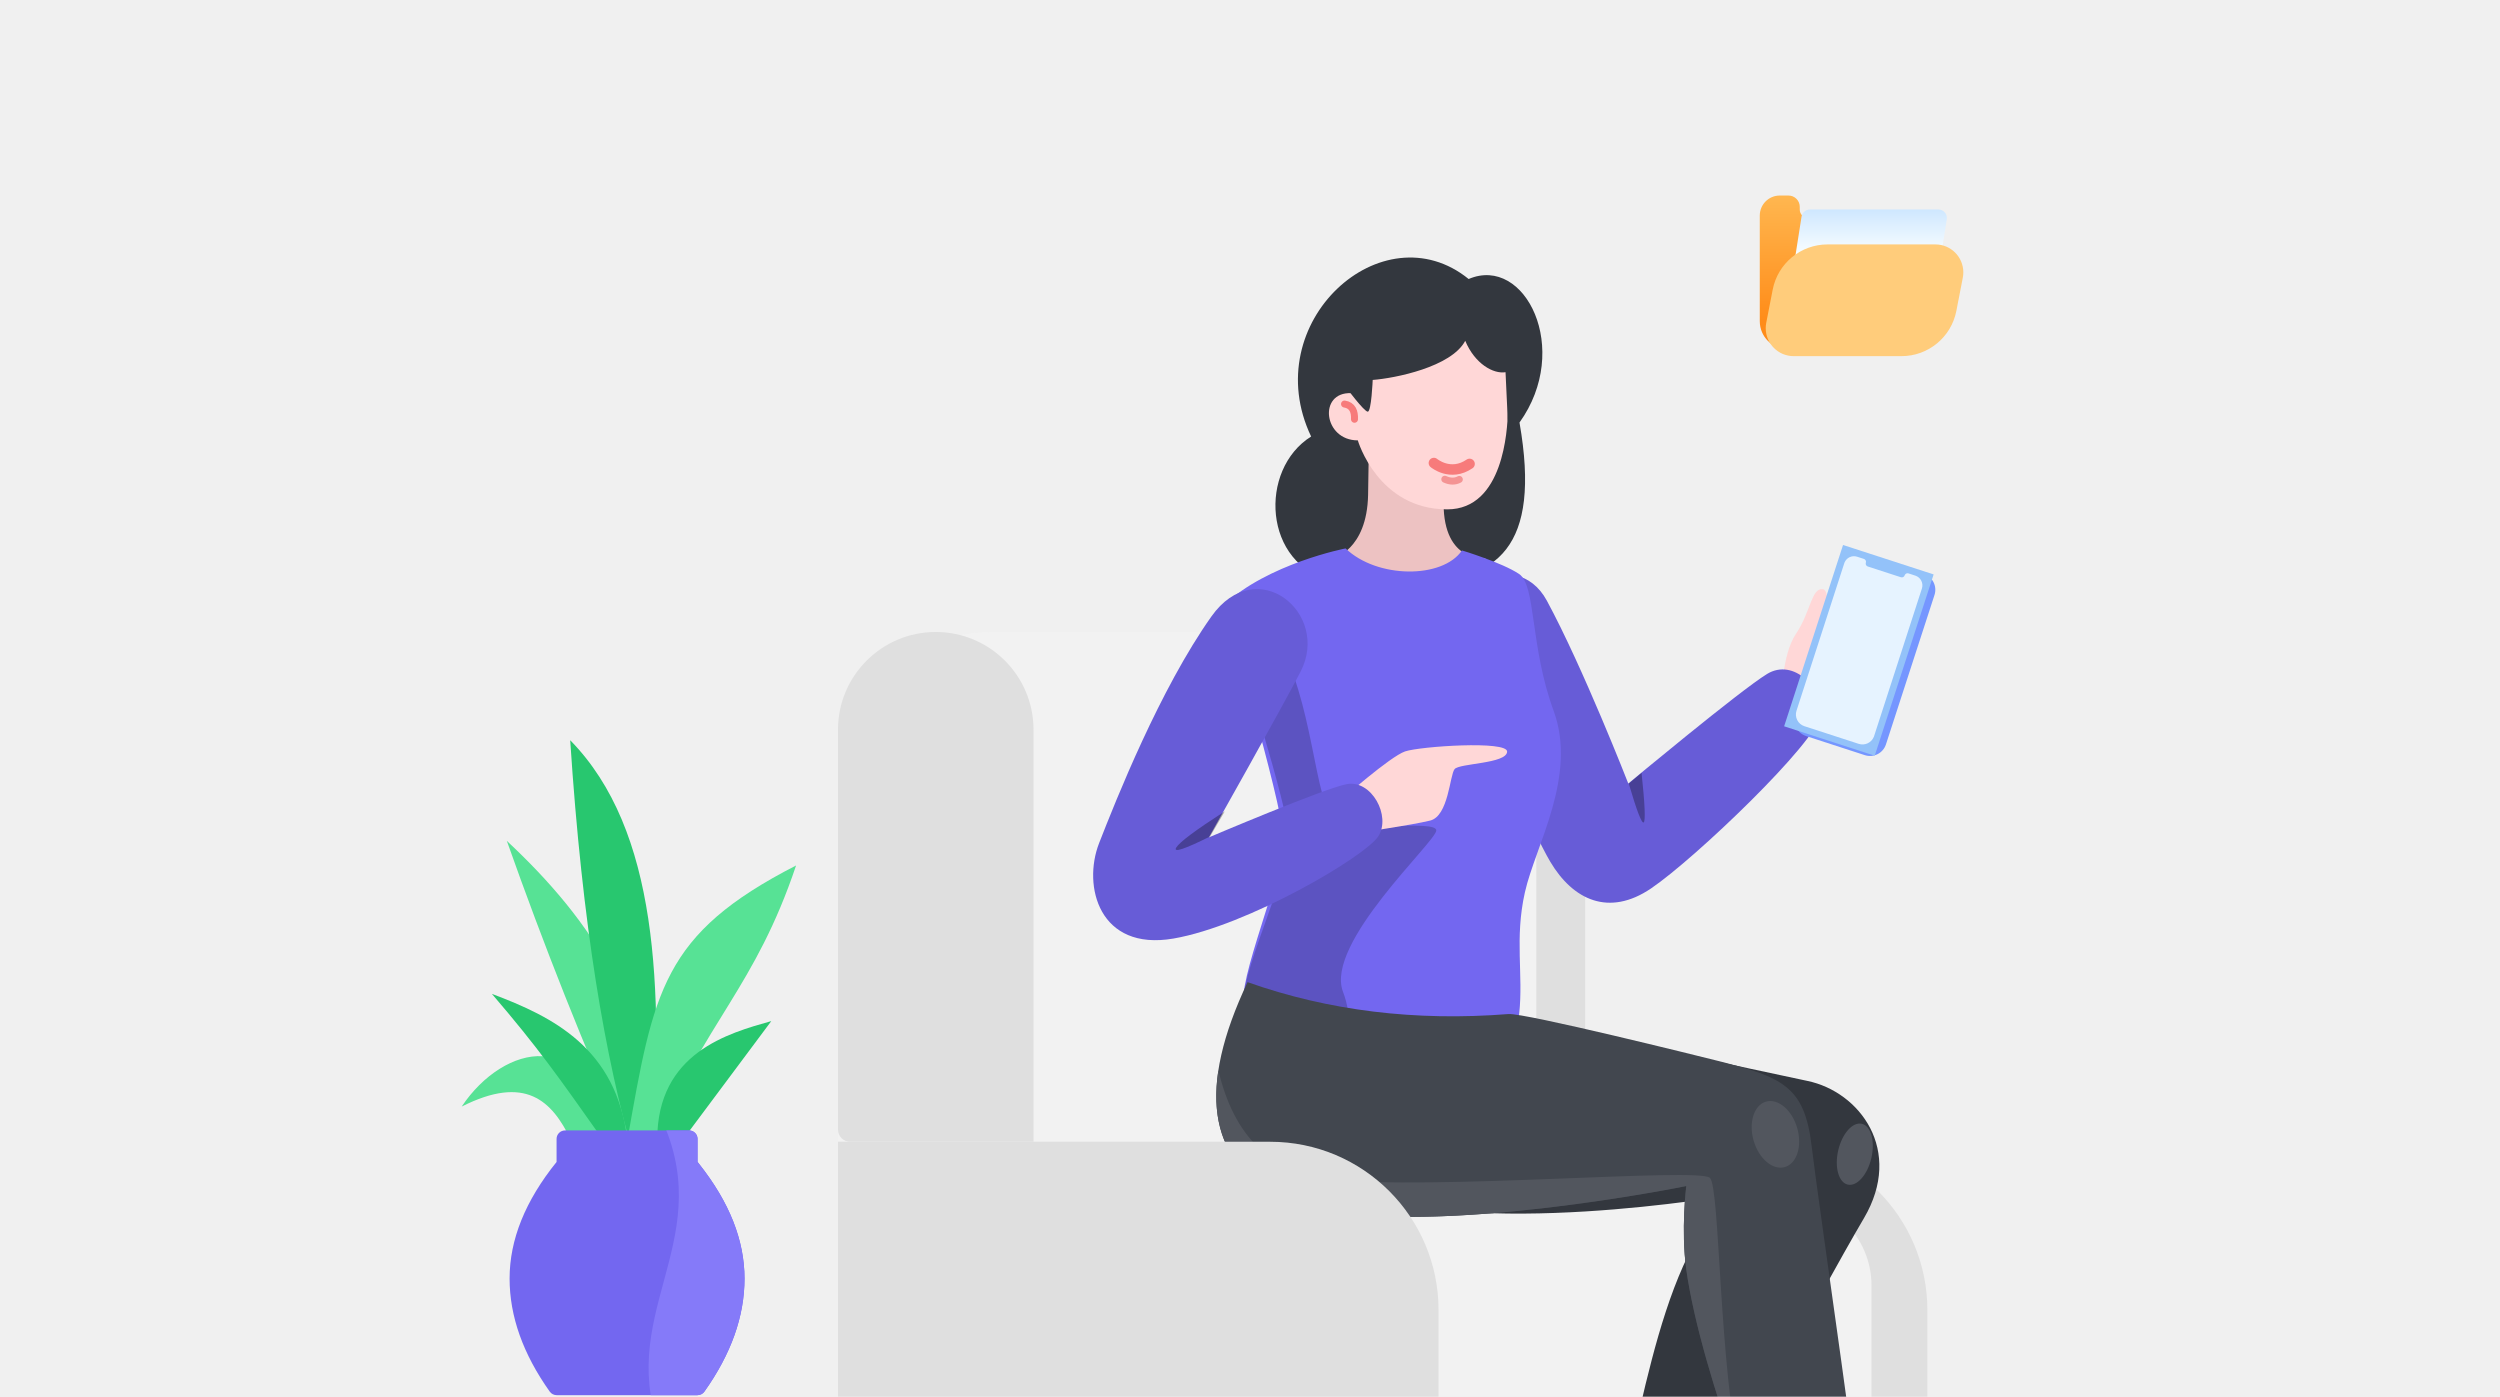
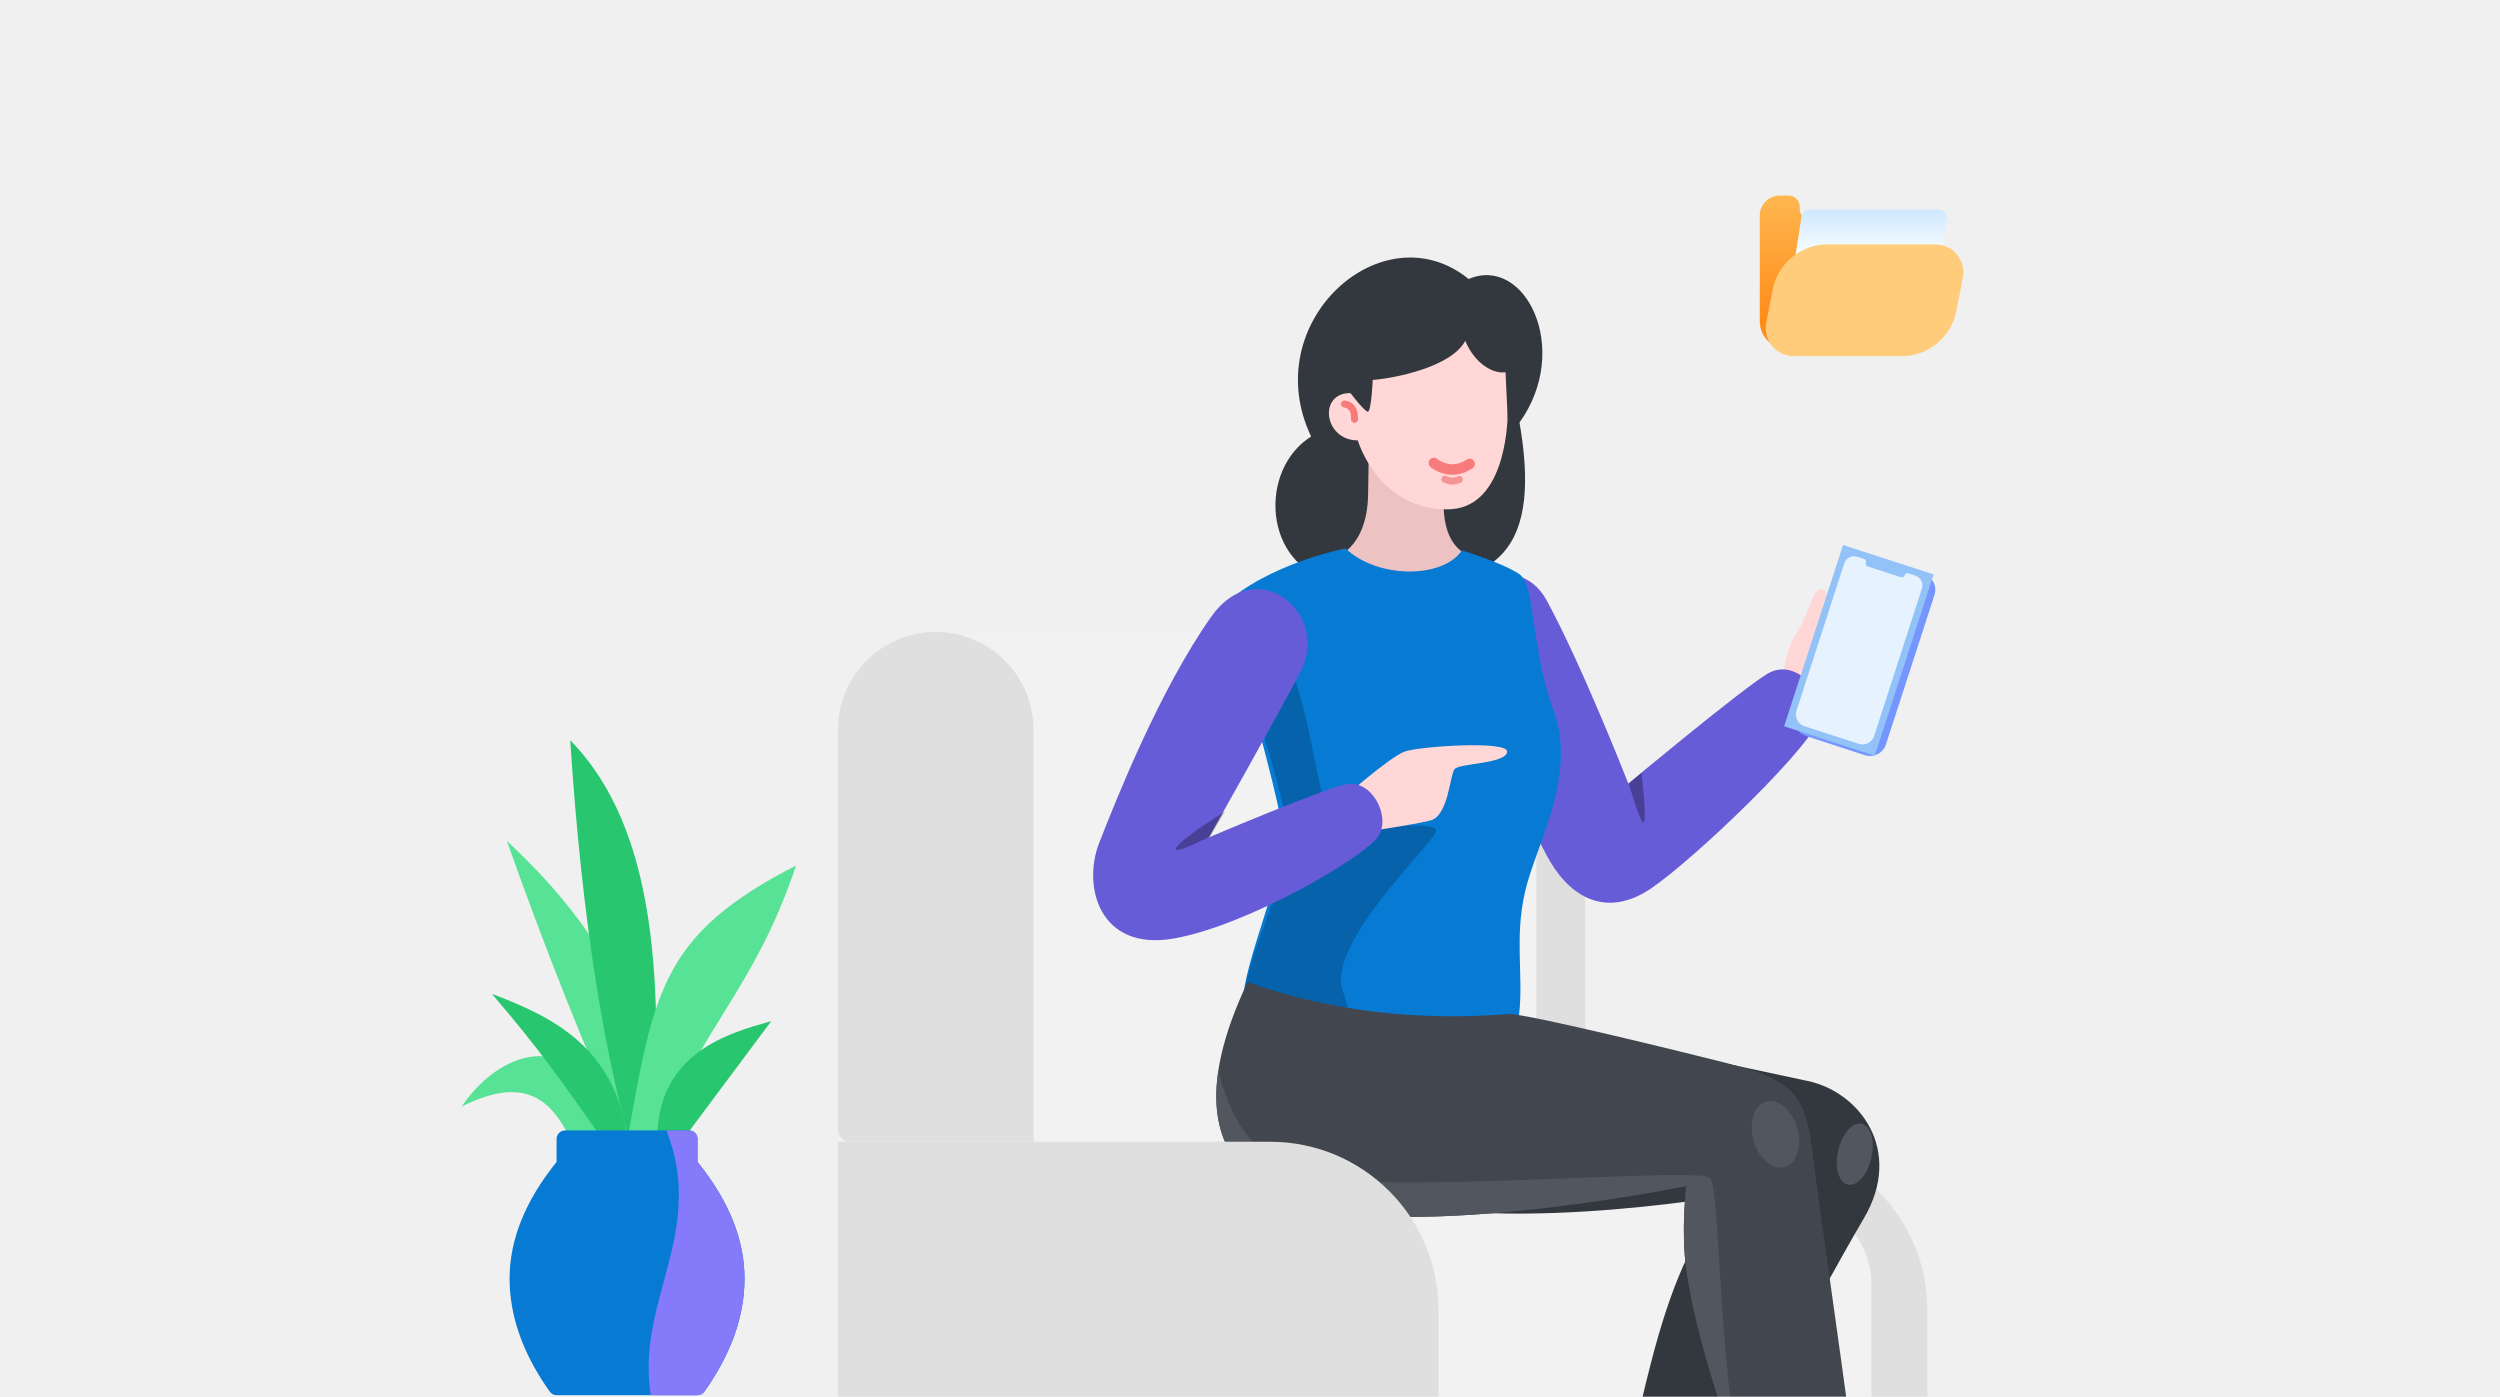
<svg xmlns="http://www.w3.org/2000/svg" xmlns:xlink="http://www.w3.org/1999/xlink" width="358px" height="200px" viewBox="0 0 358 200" version="1.1">
  <defs>
    <path d="M6,0 L352,0 C355.314,-6.08718376e-16 358,2.686 358,6 L358,200 L358,200 L0,200 L0,6 C-4.05812251e-16,2.686 2.686,6.08718376e-16 6,0 Z" id="path-1" />
    <linearGradient x1="50%" y1="81.177%" x2="50%" y2="-34.513%" id="linearGradient-3">
      <stop stop-color="#FF8C19" offset="0%" />
      <stop stop-color="#FFC967" offset="100%" />
    </linearGradient>
    <linearGradient x1="62.11%" y1="31.381%" x2="62.11%" y2="-27.478%" id="linearGradient-4">
      <stop stop-color="#F8FDFF" offset="0%" />
      <stop stop-color="#AAD4FF" offset="100%" />
    </linearGradient>
    <path d="M7.952,0.064 L25.69,0.064 C26.366,0.064 26.914,0.603 26.914,1.268 L26.914,4.578 C31.399,10.144 33.642,15.71 33.642,21.277 C33.642,26.672 31.727,32.066 27.896,37.461 C27.668,37.784 27.293,37.976 26.894,37.976 L6.749,37.976 C6.349,37.976 5.975,37.784 5.746,37.461 C1.915,32.066 0,26.672 0,21.277 C0,15.815 2.159,10.354 6.477,4.893 L6.728,4.578 L6.728,1.268 C6.728,0.603 7.276,0.064 7.952,0.064 Z" id="path-5" />
  </defs>
  <g id="📝-Pages-New" stroke="none" stroke-width="1" fill="none" fill-rule="evenodd">
    <g id="Knowledge-Base" transform="translate(-1052, -791)">
      <g id="Illustration" transform="translate(1052, 791)">
        <mask id="mask-2" fill="white">
          <use xlink:href="#path-1" />
        </mask>
        <g id="Mask" />
        <g mask="url(#mask-2)">
          <g transform="translate(178, 136.5) scale(-1, 1) translate(-178, -136.5) translate(66, 28)">
            <path d="M38.111,135.5 L100,135.5 L100,135.5 L100,201.5 C100,203.709 98.209,205.5 96,205.5 L18,205.5 C15.791,205.5 14,203.709 14,201.5 L14,159.611 C14,146.295 24.795,135.5 38.111,135.5 Z" id="Rectangle" fill="#DFDFDF" />
            <path d="M86.58,62.796 L100,62.5 L100,62.5 L100,142.5 L63,142.5 L63,86.901 C63,73.792 73.474,63.084 86.58,62.796 Z" id="Rectangle" fill="#DFDFDF" />
            <path d="M94.111,62.5 L148.16,62.5 C160.222,62.5 170,72.278 170,84.34 L170,141.753 C170,142.718 169.218,143.5 168.253,143.5 L70,143.5 L70,143.5 L70,86.611 C70,73.295 80.795,62.5 94.111,62.5 Z" id="Rectangle" fill="#F2F2F2" />
            <path d="M156,62.5 C163.732,62.5 170,68.768 170,76.5 L170,133.753 C170,134.718 169.218,135.5 168.253,135.5 L142,135.5 L142,135.5 L142,76.5 C142,68.768 148.268,62.5 156,62.5 Z" id="Rectangle" fill="#DFDFDF" />
            <path d="M34.6,143.5 L96,143.5 L96,143.5 L96,196.5 L22,196.5 L22,156.1 C22,149.141 27.641,143.5 34.6,143.5 Z" id="Rectangle" fill="#F2F2F2" />
            <g id="Wom1.4" stroke-width="1" fill="none" transform="translate(67, 112.5) scale(-1, 1) translate(-67, -112.5) translate(0, 8.5)">
              <g id="Head" transform="translate(26.64127, 0.378756)">
                <path d="M8.147,46.319 C-1.785,44.004 -2.439,30.361 5.112,25.629 C-2.676,9.292 15.333,-6.928 27.669,3.075 C35.756,-0.389 42.476,13.129 34.951,23.628 C38.106,41.654 31.685,46.314 20.109,46.512 L8.147,46.319 Z" id="Path" fill="#33373E" />
                <path d="M8.271,43.06 C8.271,43.06 13.102,41.925 13.27,34.003 C13.437,26.08 13.32,23.376 13.32,23.376 L23.962,23.184 C23.962,23.184 24.078,32.013 24.08,35.207 C24.084,43.785 30.057,43.06 30.057,43.06 C30.057,43.06 28.815,50.016 19.172,50.558 C11.642,50.983 8.271,43.06 8.271,43.06 Z" id="Path" fill="#EDC2C2" />
                <path d="M10.839,19.42 C6.091,19.236 6.866,26.191 11.797,26.182 C11.797,26.182 14.662,36.062 24.607,36.062 C32.684,36.062 33.209,24.546 33.282,22.249 C33.361,19.8 33.371,11.753 33.371,11.753 L10.654,11.742 L10.839,19.42 Z" id="Path" fill="#FFD7D7" />
                <path d="M22.866,28.633 C22.866,28.633 24.498,31.274 27.688,30.334" id="Path" stroke="#F77B7B" stroke-width="1.5" stroke-linecap="round" transform="translate(25.27694, 29.58442) rotate(-18) translate(-25.27694, -29.58442) " />
                <path d="M24.249,31.785 C24.998,32.099 25.708,32.099 26.329,31.738" id="Path" stroke="#F49494" stroke-linecap="round" transform="translate(25.28918, 31.87678) rotate(2) translate(-25.28918, -31.87678) " />
                <path d="M11.057,23.277 C11.356,22.201 11.224,21.261 10.156,20.832" id="Path-8" stroke="#F77B7B" stroke-linecap="round" transform="translate(10.6761, 22.05471) rotate(-13) translate(-10.6761, -22.05471) " />
                <path d="M10.088,18.56 C10.088,18.56 12.69,22.055 13.217,22.073 C13.744,22.092 13.929,17.529 13.929,17.529 C17.121,17.285 25.199,15.675 27.18,11.924 C28.564,15.234 31.212,16.703 32.951,16.421 L33.281,23.452 L34.093,9.317 L9.451,9.317 L10.088,18.56 Z" id="Path" fill="#33373E" />
              </g>
              <g id="LLeg" transform="translate(30.04037, 107.25)" fill="#33373E">
                <path d="M16.635,0.026 C24.043,0.357 65.276,9.483 72.767,11.034 C80.258,12.584 86.591,20.974 80.879,30.689 C74.463,41.595 57.909,72.567 53.889,79.549 C51.9,83.005 41.864,81.067 44.221,75.267 C48.616,64.455 50.657,37.292 61.861,27.388 C61.861,27.388 24.181,33.951 7.905,26.434 C-3.924,20.969 -1.248,-0.775 16.635,0.026 Z" id="Path" />
              </g>
              <g id="LArm" transform="translate(52.38391, 45.76)">
                <path d="M46.782,17.675 C46.782,17.675 46.699,11.643 48.807,8.49 C50.916,5.338 50.999,1.989 52.595,2.099 C54.191,2.208 52.611,9.992 52.611,9.992 C52.611,9.992 54.636,9.218 56.09,8.239 C57.545,7.26 61.955,2.432 62.986,3.288 C64.734,4.745 61.919,12.967 60.386,14.61 C58.848,16.255 50.445,21.661 50.445,21.661 L46.782,17.675 Z" id="Path" fill="#FFD7D7" />
                <path d="M1.256,14.061 C4.702,22.06 11.012,36.754 13.613,41.138 C16.873,46.628 22.014,49.047 28.033,44.973 C34.357,40.693 51.771,23.999 52.282,20.217 C52.788,16.435 48.526,11.898 44.669,14.247 C40.812,16.596 24.787,29.942 24.787,29.942 C24.787,29.942 18.32,13.351 13.117,3.74 C8.611,-4.575 -3.99,1.9 1.256,14.061 Z" id="Path" fill="#675CD7" />
                <path d="M24.854,29.951 C26.012,33.882 26.726,35.733 26.997,35.506 C27.268,35.278 27.164,32.913 26.687,28.41 L24.854,29.951 Z" id="Path" fill-opacity="0.303" fill="#000000" />
              </g>
              <g id="PhoneMini4" transform="translate(110.3976, 56.90821) scale(-1, 1) rotate(-18) translate(-110.3976, -56.90821) translate(102.3976, 42.40821)">
                <g id="Group-3" transform="translate(0, 0)">
                  <path d="M2.834,1.009 L11.674,1.009 C12.999,1.009 14.074,2.083 14.074,3.409 L14.074,25.909 C14.074,27.234 12.999,28.309 11.674,28.309 L2.834,28.309 C1.509,28.309 0.434,27.234 0.434,25.909 L0.434,3.409 C0.434,2.083 1.509,1.009 2.834,1.009 Z" id="Rectangle" fill="#7596FF" fill-rule="nonzero" />
                  <rect id="Rectangle" fill="#93C2F9" x="1.461" y="0.65" width="13.64" height="27.3" />
                  <path d="M3.899,1.625 L4.934,1.625 C5.145,1.625 5.32,1.777 5.356,1.977 L5.363,2.055 C5.363,2.292 5.555,2.484 5.793,2.484 L10.781,2.484 C10.991,2.484 11.167,2.332 11.203,2.132 L11.21,2.055 C11.21,1.817 11.402,1.625 11.639,1.625 L12.669,1.625 C13.433,1.625 14.06,2.214 14.121,2.964 L14.126,3.085 L14.126,3.085 L14.106,25.285 C14.104,26.254 13.319,27.038 12.351,27.04 L4.167,27.04 C3.241,27.041 2.482,26.323 2.418,25.412 L2.413,25.287 C2.413,25.286 2.413,25.285 2.415,25.285 L2.434,3.09 C2.435,2.281 3.091,1.625 3.899,1.625 Z" id="Rectangle" fill="#E6F3FF" fill-rule="nonzero" />
                </g>
              </g>
              <g id="Body" transform="translate(19.19922, 42.03301)">
-                 <path d="M0,8.15 C0,8.15 8.305,35.978 8.551,41.246 C8.797,46.514 1.758,61.997 2.957,65.911 C5.72,74.954 40.995,78.848 42.343,66.682 C42.971,61.009 41.663,55.917 43.17,49.231 C44.672,42.546 50.709,32.612 47.285,23.271 C43.861,13.931 44.778,5.29 42.329,3.657 C39.88,2.024 34.156,0.289 34.156,0.289 C31.372,4.389 21.973,4.329 17.489,-4.61852778e-14 C17.489,-4.61852778e-14 6.348,2.163 0,8.15 Z" id="Path" fill="#7367F0" />
+                 <path d="M0,8.15 C0,8.15 8.305,35.978 8.551,41.246 C8.797,46.514 1.758,61.997 2.957,65.911 C5.72,74.954 40.995,78.848 42.343,66.682 C42.971,61.009 41.663,55.917 43.17,49.231 C44.672,42.546 50.709,32.612 47.285,23.271 C43.861,13.931 44.778,5.29 42.329,3.657 C39.88,2.024 34.156,0.289 34.156,0.289 C31.372,4.389 21.973,4.329 17.489,-4.61852778e-14 C17.489,-4.61852778e-14 6.348,2.163 0,8.15 Z" id="Path" fill="#077AD3" />
                <path d="M7.442,12.657 C12.978,21.448 12.961,36.755 15.934,38.76 C18.907,40.764 30.479,38.797 30.479,40.385 C30.479,41.972 14.488,56.522 17.113,63.477 C18.487,67.119 18.115,70.377 15.994,73.251 L15.302,73.1 C9.002,71.675 3.936,69.117 2.957,65.911 C1.758,61.997 9.609,46.514 9.363,41.246 C9.154,36.774 2.553,16.046 0.563,9.882 C2.183,7.021 4.476,7.946 7.442,12.657 Z" id="Path" fill-opacity="0.199" fill="#000000" />
              </g>
              <g id="RArm" transform="translate(0, 47.85625)">
                <path d="M36.081,30.158 C36.081,30.158 43.076,23.962 45.217,23.243 C47.359,22.524 59.9,21.661 59.821,23.285 C59.731,25.026 52.995,24.926 52.297,25.782 C51.599,26.638 51.44,32.491 48.802,33.148 C46.169,33.805 38.275,34.938 38.275,34.938 L36.081,30.158 Z" id="Path" fill="#FFD7D7" />
                <path d="M17.471,3.926 C10.102,14.334 3.81,30.189 1.395,36.371 C-1.021,42.552 1.416,51.876 12.036,50.045 C22.637,48.22 39.504,38.3 41.37,35.406 C43.237,32.513 40.401,27.247 36.831,27.937 C33.523,28.574 17.116,35.556 17.116,35.556 C17.116,35.556 27.672,16.832 30.249,11.813 C34.554,3.431 23.963,-5.246 17.471,3.926 Z" id="Path" fill="#675CD7" />
                <path d="M17.283,35.428 C13.598,37.26 11.98,37.792 12.429,37.024 C12.879,36.255 15.2,34.521 19.393,31.821 L17.283,35.428 Z" id="Path" fill-opacity="0.303" fill="#000000" />
              </g>
              <g id="RLeg" transform="translate(17.86184, 104)">
                <path d="M4.789,0.143 C-2.392,15.318 -0.936,25.511 9.154,30.722 C23.792,38.281 67.612,29.341 67.612,29.341 C67.612,29.341 66.829,35.65 67.612,41.277 C69.657,55.972 79.383,80.456 81.441,83.533 C84.286,87.787 92.955,84.579 93.118,81.036 C93.282,77.494 86.583,32.251 85.565,23.623 C84.552,14.995 81.352,13.742 72.008,11.383 C69.862,10.842 44.476,4.528 42.151,4.712 C28.829,5.766 16.375,4.243 4.789,0.143 Z" id="Path" fill="#42474F" />
                <path d="M16.595,28.373 C31.087,29.998 69.453,26.648 70.994,28.17 C72.465,29.624 72.22,54.905 75.52,69.538 L75.018,68.156 C71.914,59.53 68.692,49.038 67.612,41.277 C66.829,35.65 67.612,29.341 67.612,29.341 L65.845,29.683 C57.515,31.249 22.035,37.374 9.154,30.722 C2.175,27.118 -0.673,21.13 0.61,12.759 C2.819,22.221 8.148,27.426 16.595,28.373 Z" id="Path" fill="#52565E" />
                <ellipse id="Oval" fill="#52565E" transform="translate(91.74491, 24.78125) rotate(13) translate(-91.74491, -24.78125) " cx="91.745" cy="24.781" rx="2.436" ry="4.469" />
                <ellipse id="Oval" fill="#52565E" transform="translate(80.37828, 21.9375) rotate(-16) translate(-80.37828, -21.9375) " cx="80.378" cy="21.938" rx="3.248" ry="4.875" />
              </g>
            </g>
            <path d="M108.111,135.5 L170,135.5 L170,135.5 L170,203.753 C170,204.718 169.218,205.5 168.253,205.5 L84,205.5 L84,205.5 L84,159.611 C84,146.295 94.795,135.5 108.111,135.5 Z" id="Rectangle" fill="#DFDFDF" />
            <g id="Group-37" stroke-width="1" fill="none" transform="translate(23, 11.5) scale(-1, 1) translate(-23, -11.5) translate(8, 0)">
              <path d="M2.862,0 L4.11,0 C5.002,5.82428401e-17 5.725,0.723 5.725,1.615 L5.725,2.01 C5.725,2.683 6.271,3.229 6.944,3.229 L22,3.229 C24.209,3.229 26,5.02 26,7.229 L26,18 C26,20.209 24.209,22 22,22 L4,22 C1.791,22 2.705415e-16,20.209 0,18 L0,2.862 C-1.93595067e-16,1.282 1.282,2.90392601e-16 2.862,0 Z" id="Rectangle" fill="url(#linearGradient-3)" />
              <path d="M7.184,2 L25.574,2 C26.248,2 26.794,2.546 26.794,3.219 C26.794,3.283 26.789,3.346 26.779,3.408 L24.021,20.97 C23.928,21.563 23.417,22 22.816,22 L4.426,22 C3.752,22 3.206,21.454 3.206,20.781 C3.206,20.717 3.211,20.654 3.221,20.592 L5.979,3.03 C6.072,2.437 6.583,2 7.184,2 Z" id="Rectangle" fill="url(#linearGradient-4)" />
              <path d="M29.075,11.763 L28.149,16.526 C27.419,20.285 24.126,23 20.296,23 L4.852,23 C2.643,23 0.852,21.209 0.852,19 C0.852,18.744 0.876,18.489 0.925,18.237 L1.851,13.474 C2.581,9.715 5.874,7 9.704,7 L25.148,7 C27.357,7 29.148,8.791 29.148,11 C29.148,11.256 29.124,11.511 29.075,11.763 Z" id="Rectangle" fill="#FFCC7B" />
            </g>
            <g id="Group-79" stroke-width="1" fill="none" transform="translate(176, 78)">
              <g id="Group-86">
                <path d="M23.979,58.234 C30.346,43.991 36.13,29.363 41.424,14.412 C29.228,25.78 19.744,39.63 21.095,58.234 L23.979,58.234 Z" id="Path-113" fill="#57E295" />
                <path d="M20.586,59.721 C19.079,35.435 19.718,12.88 32.347,0 C30.605,26.665 27.346,45.45 23.219,59.721 L20.586,59.721 Z" id="Rectangle" fill="#28C76F" />
                <path d="M20.007,57.192 C12.951,40.221 5.861,35.356 2.45563569e-14,17.935 C19.181,27.771 20.383,35.893 24.148,57.192 L20.007,57.192 Z" id="Path-112" fill="#57E295" />
                <path d="M16.209,57.192 L3.551,40.221 C9.665,41.944 19.883,44.735 19.883,57.192 L16.209,57.192 Z" id="Path-114" fill="#28C76F" />
                <path d="M28.048,57.192 L32.271,57.192 C34.954,51.651 38.735,47.837 47.884,52.461 C41.887,43.427 29.583,40.694 28.048,57.192 Z" id="Path-116" fill="#57E295" />
                <path d="M24.164,57.192 L27.675,57.192 C34.12,48.078 36.891,44.106 43.56,36.323 C34.774,39.62 25.756,44.106 24.164,57.192 Z" id="Path-117" fill="#28C76F" />
              </g>
              <g id="Group-85" transform="translate(7.384615, 55.8125)">
                <mask id="mask-6" fill="white">
                  <use xlink:href="#path-5" />
                </mask>
-                 <use id="Rectangle" fill="#7367F0" xlink:href="#path-5" />
+                 <use id="Rectangle" fill="#077AD3" xlink:href="#path-5" />
                <path d="M-4.282,-0.978 L11.622,-0.978 C4.008,16.458 19.027,26.784 11.622,44.155 L-4.282,44.155 L-4.282,-0.978 Z" id="Rectangle" fill="#857AF9" mask="url(#mask-6)" />
              </g>
            </g>
          </g>
        </g>
      </g>
    </g>
  </g>
</svg>
